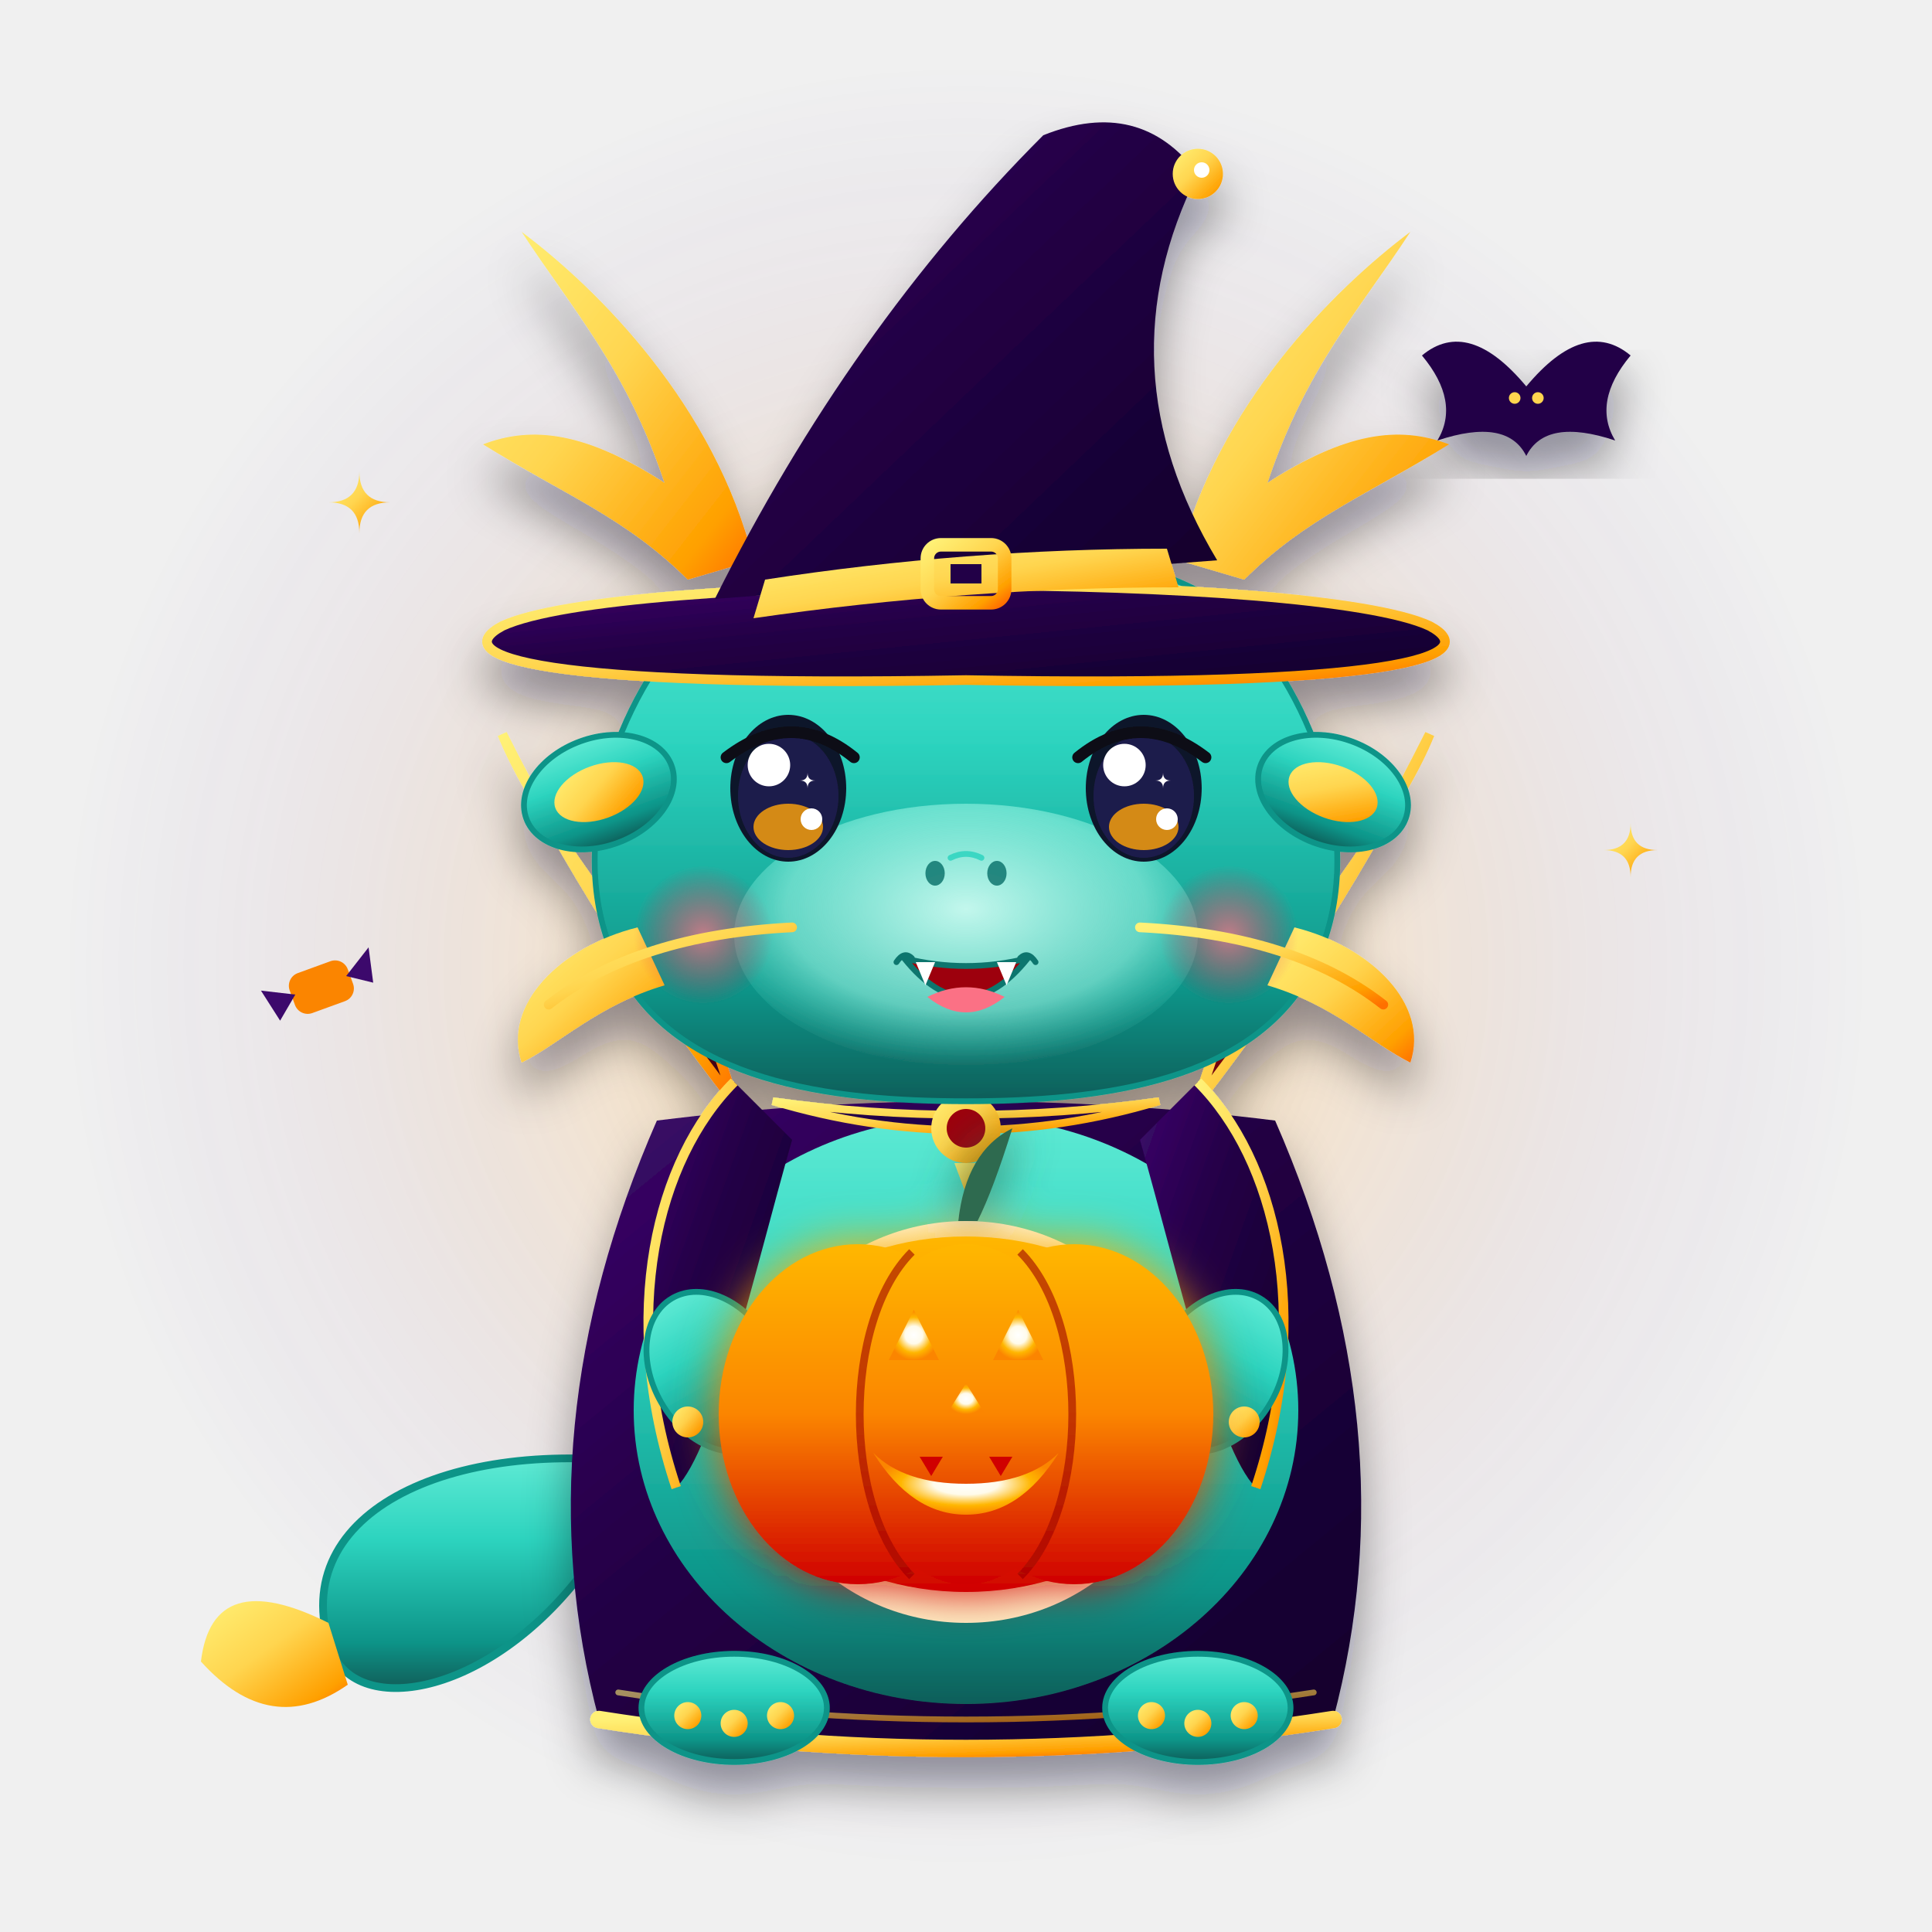
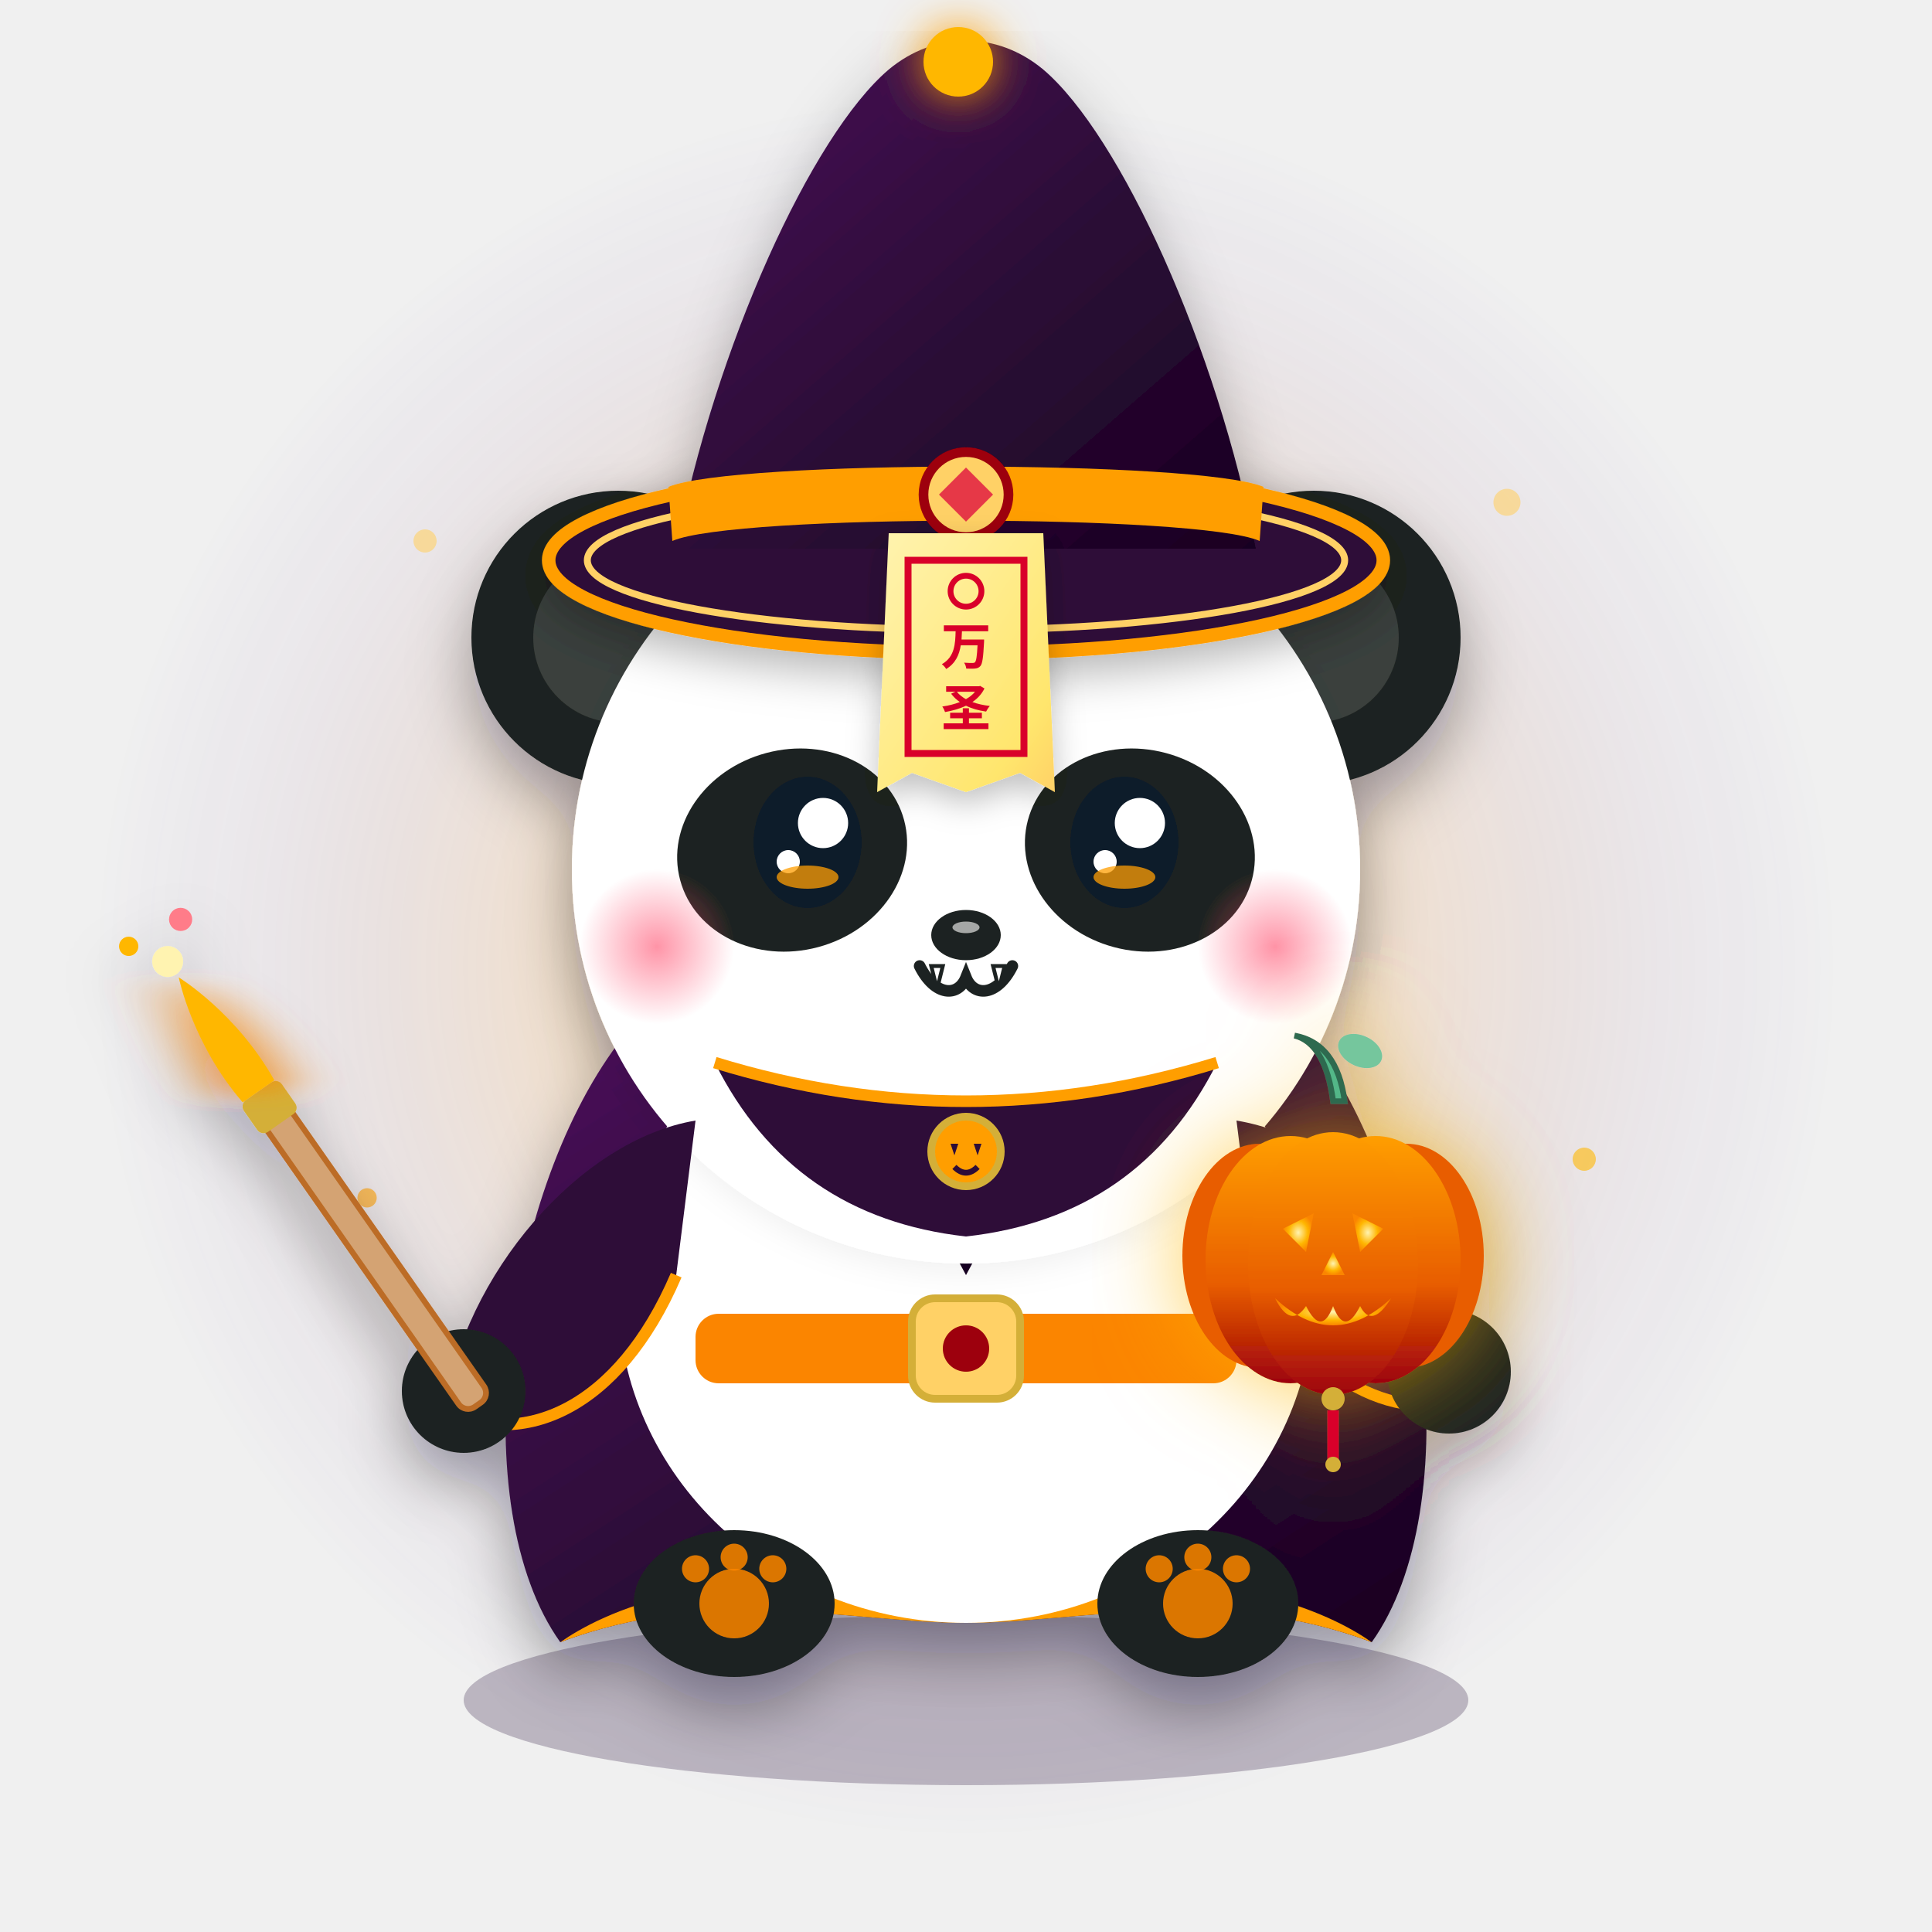
<svg xmlns="http://www.w3.org/2000/svg" viewBox="0 0 500 500" width="100%" height="100%">
  <defs>
-     <radialGradient id="halMoonGlow" cx="50%" cy="50%" r="50%">
-       <stop offset="0%" stop-color="#ffb703" stop-opacity="0.3" />
-       <stop offset="45%" stop-color="#fb8500" stop-opacity="0.12" />
+     <radialGradient id="halloweenMoonGlow" cx="50%" cy="50%" r="50%">
+       <stop offset="0%" stop-color="#ffb703" stop-opacity="0.35" />
+       <stop offset="45%" stop-color="#fb8500" stop-opacity="0.15" />
      <stop offset="100%" stop-color="#3a0ca3" stop-opacity="0" />
    </radialGradient>
-     <linearGradient id="capeOuter" x1="0%" y1="0%" x2="100%" y2="100%">
-       <stop offset="0%" stop-color="#3c096c" />
-       <stop offset="40%" stop-color="#240046" />
-       <stop offset="100%" stop-color="#10002b" />
+     <linearGradient id="witchPurple" x1="0%" y1="0%" x2="100%" y2="100%">
+       <stop offset="0%" stop-color="#4a1259" />
+       <stop offset="50%" stop-color="#2d0a38" />
+       <stop offset="100%" stop-color="#190321" />
    </linearGradient>
-     <linearGradient id="capeInner" x1="0%" y1="0%" x2="100%" y2="100%">
-       <stop offset="0%" stop-color="#9d0208" />
-       <stop offset="60%" stop-color="#6a040f" />
-       <stop offset="100%" stop-color="#370617" />
-     </linearGradient>
-     <linearGradient id="royalGold" x1="0%" y1="0%" x2="100%" y2="100%">
-       <stop offset="0%" stop-color="#fff176" />
-       <stop offset="45%" stop-color="#ffd54f" />
-       <stop offset="85%" stop-color="#ffa000" />
-       <stop offset="100%" stop-color="#ff6f00" />
-     </linearGradient>
-     <linearGradient id="dragonSkin" x1="0%" y1="0%" x2="0%" y2="100%">
-       <stop offset="0%" stop-color="#5eead4" />
-       <stop offset="35%" stop-color="#2dd4bf" />
-       <stop offset="80%" stop-color="#0d9488" />
-       <stop offset="100%" stop-color="#115e59" />
-     </linearGradient>
-     <radialGradient id="muzzleSoft" cx="50%" cy="40%" r="60%">
-       <stop offset="0%" stop-color="#ccfbf1" stop-opacity="0.95" />
-       <stop offset="65%" stop-color="#99f6e4" stop-opacity="0.6" />
-       <stop offset="100%" stop-color="#5eead4" stop-opacity="0" />
-     </radialGradient>
-     <linearGradient id="dragonBelly" x1="0%" y1="0%" x2="0%" y2="100%">
-       <stop offset="0%" stop-color="#fffbeb" />
-       <stop offset="100%" stop-color="#fef3c7" />
-     </linearGradient>
-     <linearGradient id="pumpkinGrad" x1="0%" y1="0%" x2="0%" y2="100%">
-       <stop offset="0%" stop-color="#ffb703" />
-       <stop offset="50%" stop-color="#fb8500" />
-       <stop offset="100%" stop-color="#d00000" />
+     <linearGradient id="pumpkinOrange" x1="0%" y1="0%" x2="0%" y2="100%">
+       <stop offset="0%" stop-color="#ff9e00" />
+       <stop offset="60%" stop-color="#e85d04" />
+       <stop offset="100%" stop-color="#9d0208" />
    </linearGradient>
    <radialGradient id="candleFire" cx="50%" cy="50%" r="50%">
-       <stop offset="0%" stop-color="#ffffff" />
-       <stop offset="35%" stop-color="#fffbeb" />
-       <stop offset="70%" stop-color="#ffb703" />
+       <stop offset="0%" stop-color="#fff3b0" />
+       <stop offset="60%" stop-color="#ffb703" />
      <stop offset="100%" stop-color="#fb8500" />
    </radialGradient>
-     <radialGradient id="peachBlush" cx="50%" cy="50%" r="50%">
-       <stop offset="0%" stop-color="#fb7185" stop-opacity="0.75" />
-       <stop offset="60%" stop-color="#f43f5e" stop-opacity="0.3" />
-       <stop offset="100%" stop-color="#e11d48" stop-opacity="0" />
+     <linearGradient id="talismanYellow" x1="0%" y1="0%" x2="100%" y2="100%">
+       <stop offset="0%" stop-color="#fff3b0" />
+       <stop offset="80%" stop-color="#ffe66d" />
+       <stop offset="100%" stop-color="#ffd166" />
+     </linearGradient>
+     <linearGradient id="spookyGold" x1="0%" y1="0%" x2="100%" y2="0%">
+       <stop offset="0%" stop-color="#ffe49e" />
+       <stop offset="50%" stop-color="#f4a261" />
+       <stop offset="100%" stop-color="#e76f51" />
+     </linearGradient>
+     <radialGradient id="pandaBlush" cx="50%" cy="50%" r="50%">
+       <stop offset="0%" stop-color="#ff4d6d" stop-opacity="0.6" />
+       <stop offset="100%" stop-color="#ff4d6d" stop-opacity="0" />
    </radialGradient>
-     <filter id="softShadow" x="-20%" y="-20%" width="140%" height="140%">
-       <feDropShadow dx="0" dy="8" stdDeviation="6" flood-color="#0a0518" flood-opacity="0.4" />
+     <filter id="spookyShadow" x="-15%" y="-15%" width="130%" height="130%">
+       <feDropShadow dx="0" dy="8" stdDeviation="8" flood-color="#120024" flood-opacity="0.35" />
    </filter>
-     <filter id="pumpkinGlow" x="-30%" y="-30%" width="160%" height="160%">
-       <feGaussianBlur stdDeviation="6" result="blur" />
-       <feMerge>
-         <feMergeNode in="blur" />
-         <feMergeNode in="SourceGraphic" />
-       </feMerge>
+     <filter id="lanternGlow" x="-30%" y="-30%" width="160%" height="160%">
+       <feDropShadow dx="0" dy="0" stdDeviation="12" flood-color="#ffb703" flood-opacity="0.65" />
    </filter>
  </defs>
  <style>
-     .mascot-float {
-       animation: halloweenFloat 3.8s ease-in-out infinite;
-       transform-origin: 250px 330px;
+     .ghost-float {
+       animation: floatMotion 3.8s ease-in-out infinite;
+       transform-origin: 250px 250px;
    }
-     .hat-sway {
-       animation: hatSway 3.8s ease-in-out infinite;
-       transform-origin: 250px 140px;
+     .bat-flutter {
+       animation: batFly 4.2s ease-in-out infinite;
    }
-     .cape-flutter {
-       animation: capeWave 3.2s ease-in-out infinite alternate;
-       transform-origin: 250px 290px;
+     .bat-flutter-reverse {
+       animation: batFlyReverse 3.6s ease-in-out infinite;
    }
-     .lantern-pulse {
-       animation: candlePulse 2.8s ease-in-out infinite alternate;
-       transform-origin: 250px 380px;
+     .lantern-light {
+       animation: flickerPulse 2.4s ease-in-out infinite alternate;
+       transform-origin: 345px 335px;
    }
-     .bat-fly {
-       animation: batHover 2.6s ease-in-out infinite alternate;
-       transform-origin: 395px 105px;
+     .magic-sparkle {
+       animation: sparkleGlow 2.8s ease-in-out infinite alternate;
    }
-     .tail-wag {
-       animation: tailSway 3s ease-in-out infinite;
-       transform-origin: 150px 380px;
+     .talisman-flutter {
+       animation: talismanWiggle 3.2s ease-in-out infinite;
+       transform-origin: 250px 145px;
    }

-     @keyframes halloweenFloat {
+     @keyframes floatMotion {
      0%, 100% { transform: translateY(0px) rotate(0deg); }
-       50% { transform: translateY(-7px) rotate(0.8deg); }
+       50% { transform: translateY(-9px) rotate(1.2deg); }
    }
-     @keyframes hatSway {
+     @keyframes batFly {
+       0%, 100% { transform: translateY(0) rotate(-4deg); }
+       50% { transform: translateY(-12px) rotate(6deg); }
+     }
+     @keyframes batFlyReverse {
+       0%, 100% { transform: translateY(0) rotate(5deg); }
+       50% { transform: translateY(-10px) rotate(-5deg); }
+     }
+     @keyframes flickerPulse {
+       0% { opacity: 0.88; transform: scale(0.98); }
+       100% { opacity: 1; transform: scale(1.03); }
+     }
+     @keyframes sparkleGlow {
+       0% { opacity: 0.4; transform: scale(0.85); }
+       100% { opacity: 1; transform: scale(1.15); }
+     }
+     @keyframes talismanWiggle {
      0%, 100% { transform: rotate(0deg); }
-       50% { transform: rotate(-2deg); }
-     }
-     @keyframes capeWave {
-       0% { transform: scaleX(1); }
-       100% { transform: scaleX(1.02) rotate(-0.8deg); }
-     }
-     @keyframes candlePulse {
-       0% { filter: drop-shadow(0 0 8px rgba(255, 183, 3, 0.5)); }
-       100% { filter: drop-shadow(0 0 22px rgba(251, 133, 0, 0.85)); }
-     }
-     @keyframes batHover {
-       0% { transform: translateY(0px) rotate(-3deg); }
-       100% { transform: translateY(-5px) rotate(4deg); }
-     }
-     @keyframes tailSway {
-       0%, 100% { transform: rotate(0deg); }
-       50% { transform: rotate(-7deg); }
+       35% { transform: rotate(3deg); }
+       75% { transform: rotate(-2deg); }
    }
  </style>
-   <circle cx="250" cy="250" r="235" fill="url(#halMoonGlow)" />
-   <g class="bat-fly" filter="url(#softShadow)">
-     <path d="M 395 100 Q 380 82 368 92 Q 378 104 372 114 Q 390 108 395 118 Q 400 108 418 114 Q 412 104 422 92 Q 410 82 395 100 Z" fill="#240046" />
-     <circle cx="392" cy="103" r="1.5" fill="#ffd54f" />
-     <circle cx="398" cy="103" r="1.5" fill="#ffd54f" />
+   <circle cx="250" cy="250" r="225" fill="url(#halloweenMoonGlow)" />
+   <g class="magic-sparkle" opacity="0.6">
+     <circle cx="110" cy="140" r="3" fill="#ffd166" />
+     <circle cx="390" cy="130" r="3.5" fill="#ffd166" />
+     <circle cx="95" cy="310" r="2.5" fill="#ff9e00" />
+     <circle cx="410" cy="300" r="3" fill="#ffb703" />
  </g>
-   <g>
-     <path d="M 85 130 Q 93 130 93 122 Q 93 130 101 130 Q 93 130 93 138 Q 93 130 85 130 Z" fill="url(#royalGold)" />
-     <path d="M 415 220 Q 422 220 422 213 Q 422 220 429 220 Q 422 220 422 227 Q 422 220 415 220 Z" fill="url(#royalGold)" />
-     <rect x="75" y="250" width="16" height="11" rx="3.5" fill="#fb8500" transform="rotate(-20 83 255)" />
-     <polygon points="68,251 76,255 70,260" fill="#3c096c" transform="rotate(-20 83 255)" />
-     <polygon points="98,250 90,255 96,259" fill="#3c096c" transform="rotate(-20 83 255)" />
-   </g>
-   <g class="tail-wag">
-     <path d="M 175 380 C 120 370, 75 390, 85 425 C 90 445, 125 440, 150 408 Z" fill="url(#dragonSkin)" stroke="#0d9488" stroke-width="2" />
-     <path d="M 85 420 Q 55 405 52 430 Q 70 450 90 436 Z" fill="url(#royalGold)" />
-   </g>
-   <g class="mascot-float" filter="url(#softShadow)">
-     <g class="cape-flutter">
-       <path d="M 170 290 Q 250 280 330 290 Q 365 370 345 445 Q 250 460 155 445 Q 135 370 170 290 Z" fill="url(#capeOuter)" />
-       <path d="M 155 445 Q 250 460 345 445" fill="none" stroke="url(#royalGold)" stroke-width="4.5" stroke-linecap="round" />
-       <path d="M 160 438 Q 250 452 340 438" fill="none" stroke="url(#royalGold)" stroke-width="1.5" stroke-linecap="round" opacity="0.6" />
+   <ellipse cx="250" cy="440" rx="130" ry="22" fill="#1a042e" opacity="0.25" />
+   <g class="ghost-float" filter="url(#spookyShadow)">
+     <path d="M 160 270 C 130 310, 120 390, 145 425 C 185 410, 220 420, 250 420 C 280 420, 315 410, 355 425 C 380 390, 370 310, 340 270 Z" fill="url(#witchPurple)" />
+     <path d="M 145 425 C 185 410, 220 420, 250 420 C 280 420, 315 410, 355 425 C 345 418, 315 402, 250 412 C 185 402, 155 418, 145 425 Z" fill="#ff9e00" />
+     <ellipse cx="250" cy="335" rx="90" ry="85" fill="#ffffff" />
+     <path d="M 215 265 L 250 330 L 285 265 Z" fill="#190321" />
+     <path d="M 223 265 L 250 315 L 277 265" fill="none" stroke="#ff9e00" stroke-width="4.5" />
+     <path d="M 229 265 L 250 305 L 271 265" fill="none" stroke="#ffd166" stroke-width="3" />
+     <rect x="180" y="340" width="140" height="18" rx="6" fill="#fb8500" />
+     <rect x="236" y="336" width="28" height="26" rx="6" fill="#ffd166" stroke="#d4af37" stroke-width="2" />
+     <circle cx="250" cy="349" r="6" fill="#9d0208" />
+     <ellipse cx="190" cy="415" rx="26" ry="19" fill="#1f2421" />
+     <circle cx="190" cy="415" r="9" fill="#fb8500" opacity="0.85" />
+     <circle cx="180" cy="406" r="3.5" fill="#fb8500" opacity="0.85" />
+     <circle cx="190" cy="403" r="3.5" fill="#fb8500" opacity="0.85" />
+     <circle cx="200" cy="406" r="3.5" fill="#fb8500" opacity="0.85" />
+     <ellipse cx="310" cy="415" rx="26" ry="19" fill="#1f2421" />
+     <circle cx="310" cy="415" r="9" fill="#fb8500" opacity="0.85" />
+     <circle cx="300" cy="406" r="3.5" fill="#fb8500" opacity="0.85" />
+     <circle cx="310" cy="403" r="3.5" fill="#fb8500" opacity="0.85" />
+     <circle cx="320" cy="406" r="3.5" fill="#fb8500" opacity="0.85" />
+     <circle cx="160" cy="165" r="38" fill="#1f2421" />
+     <circle cx="160" cy="165" r="22" fill="#3a403d" />
+     <circle cx="340" cy="165" r="38" fill="#1f2421" />
+     <circle cx="340" cy="165" r="22" fill="#3a403d" />
+     <circle cx="250" cy="225" r="102" fill="#ffffff" filter="drop-shadow(0 2px 4px rgba(0,0,0,0.06))" />
+     <ellipse cx="205" cy="220" rx="30" ry="26" fill="#1f2421" transform="rotate(-15 205 220)" />
+     <ellipse cx="295" cy="220" rx="30" ry="26" fill="#1f2421" transform="rotate(15 295 220)" />
+     <ellipse cx="209" cy="218" rx="14" ry="17" fill="#0d1b2a" />
+     <circle cx="213" cy="213" r="6.5" fill="#ffffff" />
+     <circle cx="204" cy="223" r="3" fill="#ffffff" />
+     <ellipse cx="209" cy="227" rx="8" ry="3" fill="#ff9e00" opacity="0.75" />
+     <ellipse cx="291" cy="218" rx="14" ry="17" fill="#0d1b2a" />
+     <circle cx="295" cy="213" r="6.5" fill="#ffffff" />
+     <circle cx="286" cy="223" r="3" fill="#ffffff" />
+     <ellipse cx="291" cy="227" rx="8" ry="3" fill="#ff9e00" opacity="0.75" />
+     <circle cx="170" cy="245" r="20" fill="url(#pandaBlush)" />
+     <circle cx="330" cy="245" r="20" fill="url(#pandaBlush)" />
+     <ellipse cx="250" cy="242" rx="9" ry="6.5" fill="#1f2421" />
+     <ellipse cx="250" cy="240" rx="3.5" ry="1.5" fill="#ffffff" opacity="0.6" />
+     <path d="M 238 250 C 242 258, 248 258, 250 253 C 252 258, 258 258, 262 250" fill="none" stroke="#1f2421" stroke-width="3" stroke-linecap="round" />
+     <polygon points="241,250 244,250 242.5,256" fill="#ffffff" stroke="#1f2421" stroke-width="1" />
+     <polygon points="257,250 260,250 258.5,256" fill="#ffffff" stroke="#1f2421" stroke-width="1" />
+     <path d="M 185 275 Q 250 295 315 275 Q 295 315 250 320 Q 205 315 185 275 Z" fill="#2d0a38" />
+     <path d="M 185 275 Q 250 295 315 275" fill="none" stroke="#ff9e00" stroke-width="3" />
+     <circle cx="250" cy="298" r="9" fill="#ff9e00" stroke="#d4af37" stroke-width="2" />
+     <polygon points="246,296 248,296 247,299" fill="#2d0a38" />
+     <polygon points="252,296 254,296 253,299" fill="#2d0a38" />
+     <path d="M 247 302 Q 250 305 253 302" fill="none" stroke="#2d0a38" stroke-width="1.5" />
+     <ellipse cx="250" cy="145" rx="108" ry="24" fill="#2d0a38" stroke="#ff9e00" stroke-width="3.5" filter="drop-shadow(0 4px 6px rgba(0,0,0,0.3))" />
+     <ellipse cx="250" cy="145" rx="98" ry="18" fill="none" stroke="#ffd166" stroke-width="1.8" />
+     <path d="M 175 142 C 185 90, 210 35, 230 18 C 242 8, 258 8, 270 18 C 290 35, 315 90, 325 142 Z" fill="url(#witchPurple)" />
+     <path d="M 174 140 C 190 133, 310 133, 326 140 L 327 126 C 310 119, 190 119, 173 126 Z" fill="#ff9e00" />
+     <circle cx="250" cy="128" r="11" fill="#ffd166" stroke="#9d0208" stroke-width="2.5" />
+     <polygon points="250,121 257,128 250,135 243,128" fill="#e63946" />
+     <circle cx="248" cy="16" r="9" fill="#ffb703" filter="drop-shadow(0 0 6px #ff9e00)" />
+     <g class="talisman-flutter">
+       <polygon points="230,138 270,138 273,205 264,200 250,205 236,200 227,205" fill="url(#talismanYellow)" filter="drop-shadow(0 3px 4px rgba(0,0,0,0.25))" />
+       <path d="M 235 145 L 265 145 L 265 195 L 235 195 Z" fill="none" stroke="#d90429" stroke-width="1.8" />
+       <circle cx="250" cy="153" r="4" fill="none" stroke="#d90429" stroke-width="1.5" />
+       <text x="250" y="172" font-family="'Noto Serif SC', serif, 'SimSun'" font-size="13" font-weight="900" fill="#d90429" text-anchor="middle">万</text>
+       <text x="250" y="188" font-family="'Noto Serif SC', serif, 'SimSun'" font-size="13" font-weight="900" fill="#d90429" text-anchor="middle">圣</text>
    </g>
-     <g>
-       <path d="M 185 270 Q 140 215 130 190 Q 155 240 190 285 Z" fill="url(#capeInner)" />
-       <path d="M 185 270 Q 140 215 130 190 Q 155 240 190 285 Z" fill="none" stroke="url(#royalGold)" stroke-width="2.5" />
-       <path d="M 315 270 Q 360 215 370 190 Q 345 240 310 285 Z" fill="url(#capeInner)" />
-       <path d="M 315 270 Q 360 215 370 190 Q 345 240 310 285 Z" fill="none" stroke="url(#royalGold)" stroke-width="2.5" />
+     <g transform="translate(0, 0)">
+       <path d="M 180 290 C 150 295, 120 330, 115 365 C 135 375, 160 365, 175 330 Z" fill="#2d0a38" />
+       <path d="M 115 365 C 135 375, 160 365, 175 330" fill="none" stroke="#ff9e00" stroke-width="3" />
+       <circle cx="120" cy="360" r="16" fill="#1f2421" />
+       <g transform="rotate(-35 120 360)">
+         <rect x="117" y="270" width="8" height="95" rx="3" fill="#d4a373" stroke="#bc6c25" stroke-width="1.5" />
+         <rect x="115" y="266" width="12" height="10" rx="2" fill="#d4af37" />
+         <path d="M 116 266 C 114 246, 121 230, 121 230 C 121 230, 128 246, 126 266 Z" fill="#ffb703" filter="drop-shadow(0 0 6px #fb8500)" />
+         <circle cx="121" cy="225" r="4" fill="#fff3b0" />
+         <circle cx="115" cy="216" r="2.5" fill="#ffb703" />
+         <circle cx="130" cy="218" r="3" fill="#ff7b89" />
+       </g>
    </g>
-     <ellipse cx="250" cy="365" rx="86" ry="76" fill="url(#dragonSkin)" />
-     <ellipse cx="190" cy="442" rx="24" ry="14" fill="url(#dragonSkin)" stroke="#0d9488" stroke-width="1.5" />
-     <circle cx="178" cy="444" r="3.5" fill="url(#royalGold)" />
-     <circle cx="190" cy="446" r="3.5" fill="url(#royalGold)" />
-     <circle cx="202" cy="444" r="3.5" fill="url(#royalGold)" />
-     <ellipse cx="310" cy="442" rx="24" ry="14" fill="url(#dragonSkin)" stroke="#0d9488" stroke-width="1.5" />
-     <circle cx="298" cy="444" r="3.5" fill="url(#royalGold)" />
-     <circle cx="310" cy="446" r="3.5" fill="url(#royalGold)" />
-     <circle cx="322" cy="444" r="3.5" fill="url(#royalGold)" />
-     <ellipse cx="250" cy="368" rx="55" ry="52" fill="url(#dragonBelly)" />
-     <path d="M 220 350 Q 250 360 280 350" fill="none" stroke="#d4af37" stroke-width="2.5" stroke-linecap="round" />
-     <path d="M 215 375 Q 250 387 285 375" fill="none" stroke="#d4af37" stroke-width="2.5" stroke-linecap="round" />
-     <path d="M 224 400 Q 250 410 276 400" fill="none" stroke="#d4af37" stroke-width="2.5" stroke-linecap="round" />
-     <path d="M 190 280 C 170 300, 160 340, 175 385 C 185 375, 195 330, 205 295 Z" fill="url(#capeOuter)" />
-     <path d="M 190 280 C 170 300, 160 340, 175 385" fill="none" stroke="url(#royalGold)" stroke-width="2.5" />
-     <path d="M 310 280 C 330 300, 340 340, 325 385 C 315 375, 305 330, 295 295 Z" fill="url(#capeOuter)" />
-     <path d="M 310 280 C 330 300, 340 340, 325 385" fill="none" stroke="url(#royalGold)" stroke-width="2.5" />
-     <path d="M 200 285 Q 250 300 300 285 Q 250 292 200 285 Z" fill="#240046" stroke="url(#royalGold)" stroke-width="2" />
-     <circle cx="250" cy="292" r="9" fill="url(#royalGold)" />
-     <circle cx="250" cy="292" r="5" fill="#9d0208" />
-     <polygon points="247,301 253,301 250,309" fill="url(#royalGold)" />
-     <path d="M 180 160 C 160 180, 145 220, 160 250 C 175 280, 215 285, 250 285 C 285 285, 325 280, 340 250 C 355 220, 340 180, 320 160 C 295 135, 205 135, 180 160 Z" fill="url(#dragonSkin)" stroke="#0d9488" stroke-width="1.5" />
-     <path d="M 165 240 C 145 245, 130 260, 135 275 C 145 270, 155 260, 172 255 Z" fill="url(#royalGold)" />
-     <path d="M 335 240 C 355 245, 370 260, 365 275 C 355 270, 345 260, 328 255 Z" fill="url(#royalGold)" />
-     <ellipse cx="155" cy="205" rx="20" ry="14" fill="url(#dragonSkin)" stroke="#0d9488" stroke-width="1.5" transform="rotate(-20 155 205)" />
-     <ellipse cx="155" cy="205" rx="12" ry="7" fill="url(#royalGold)" transform="rotate(-20 155 205)" />
-     <ellipse cx="345" cy="205" rx="20" ry="14" fill="url(#dragonSkin)" stroke="#0d9488" stroke-width="1.5" transform="rotate(20 345 205)" />
-     <ellipse cx="345" cy="205" rx="12" ry="7" fill="url(#royalGold)" transform="rotate(20 345 205)" />
-     <path d="M 195 145 C 185 105, 155 75, 135 60 C 148 80, 162 95, 172 125 C 152 112, 138 110, 125 115 C 146 128, 162 134, 178 150 Z" fill="url(#royalGold)" />
-     <path d="M 305 145 C 315 105, 345 75, 365 60 C 352 80, 338 95, 328 125 C 348 112, 362 110, 375 115 C 354 128, 338 134, 322 150 Z" fill="url(#royalGold)" />
-     <ellipse cx="250" cy="242" rx="60" ry="34" fill="url(#muzzleSoft)" />
-     <circle cx="182" cy="242" r="18" fill="url(#peachBlush)" />
-     <circle cx="318" cy="242" r="18" fill="url(#peachBlush)" />
-     <path d="M 205 240 Q 165 242 142 260" fill="none" stroke="url(#royalGold)" stroke-width="2.5" stroke-linecap="round" />
-     <path d="M 295 240 Q 335 242 358 260" fill="none" stroke="url(#royalGold)" stroke-width="2.5" stroke-linecap="round" />
-     <g opacity="0.85">
-       <ellipse cx="242" cy="226" rx="2.5" ry="3.2" fill="#0f766e" />
-       <ellipse cx="258" cy="226" rx="2.5" ry="3.2" fill="#0f766e" />
-       <path d="M 246 222 Q 250 220 254 222" fill="none" stroke="#2dd4bf" stroke-width="1.5" stroke-linecap="round" />
+     <path d="M 320 290 C 350 295, 375 325, 385 360 C 365 370, 340 360, 325 330 Z" fill="#2d0a38" />
+     <path d="M 385 360 C 365 370, 340 360, 325 330" fill="none" stroke="#ff9e00" stroke-width="3" />
+     <circle cx="375" cy="355" r="16" fill="#1f2421" />
+     <g class="lantern-light" filter="url(#lanternGlow)">
+       <path d="M 345 285 Q 343 270 335 268 Q 346 270 348 285 Z" fill="#52b788" stroke="#2d6a4f" stroke-width="1.5" />
+       <ellipse cx="352" cy="272" rx="6" ry="4" fill="#74c69d" transform="rotate(25 352 272)" />
+       <ellipse cx="326" cy="325" rx="20" ry="29" fill="#e85d04" />
+       <ellipse cx="364" cy="325" rx="20" ry="29" fill="#e85d04" />
+       <ellipse cx="334" cy="326" rx="22" ry="32" fill="url(#pumpkinOrange)" />
+       <ellipse cx="356" cy="326" rx="22" ry="32" fill="url(#pumpkinOrange)" />
+       <ellipse cx="345" cy="327" rx="22" ry="34" fill="url(#pumpkinOrange)" />
+       <polygon points="332,318 340,314 338,324" fill="url(#candleFire)" />
+       <polygon points="358,318 350,314 352,324" fill="url(#candleFire)" />
+       <polygon points="345,324 342,330 348,330" fill="url(#candleFire)" />
+       <path d="M 330 336 Q 345 350 360 336 Q 355 344 352 338 Q 348 346 345 338 Q 342 346 338 338 Q 334 344 330 336 Z" fill="url(#candleFire)" />
+       <g transform="translate(345, 362)">
+         <circle cx="0" cy="0" r="3" fill="#d4af37" />
+         <line x1="0" y1="3" x2="0" y2="16" stroke="#d90429" stroke-width="3" />
+         <circle cx="0" cy="17" r="2" fill="#d4af37" />
+       </g>
    </g>
-     <path d="M 234 248 Q 250 268 266 248 Q 250 252 234 248 Z" fill="#9d0208" stroke="#0f766e" stroke-width="1.5" stroke-linejoin="round" />
-     <path d="M 240 258 Q 250 266 260 258 Q 250 253 240 258 Z" fill="#fb7185" />
-     <polygon points="237,249 242,249 239.5,255" fill="#ffffff" />
-     <polygon points="258,249 263,249 260.5,255" fill="#ffffff" />
-     <path d="M 232 249 Q 234 246 236 248" fill="none" stroke="#0f766e" stroke-width="1.5" stroke-linecap="round" />
-     <path d="M 268 249 Q 266 246 264 248" fill="none" stroke="#0f766e" stroke-width="1.5" stroke-linecap="round" />
-     <g>
-       <ellipse cx="204" cy="204" rx="15" ry="19" fill="#0f172a" />
-       <ellipse cx="204" cy="206" rx="13" ry="16" fill="#1e1b4b" />
-       <ellipse cx="204" cy="214" rx="9" ry="6" fill="#f59e0b" opacity="0.85" />
-       <circle cx="199" cy="198" r="5.5" fill="#ffffff" />
-       <circle cx="210" cy="212" r="2.8" fill="#ffffff" />
-       <path d="M 207 202 Q 209 202 209 200 Q 209 202 211 202 Q 209 202 209 204 Q 209 202 207 202 Z" fill="#ffffff" />
-       <path d="M 188 196 Q 205 183 221 196" fill="none" stroke="#090d16" stroke-width="3" stroke-linecap="round" />
-     </g>
-     <g>
-       <ellipse cx="296" cy="204" rx="15" ry="19" fill="#0f172a" />
-       <ellipse cx="296" cy="206" rx="13" ry="16" fill="#1e1b4b" />
-       <ellipse cx="296" cy="214" rx="9" ry="6" fill="#f59e0b" opacity="0.85" />
-       <circle cx="291" cy="198" r="5.5" fill="#ffffff" />
-       <circle cx="302" cy="212" r="2.8" fill="#ffffff" />
-       <path d="M 299 202 Q 301 202 301 200 Q 301 202 303 202 Q 301 202 301 204 Q 301 202 299 202 Z" fill="#ffffff" />
-       <path d="M 279 196 Q 295 183 312 196" fill="none" stroke="#090d16" stroke-width="3" stroke-linecap="round" />
-     </g>
-     <ellipse cx="250" cy="164" rx="7" ry="10" fill="url(#royalGold)" />
-     <circle cx="250" cy="162" r="4" fill="#ffffff" />
-     <g class="hat-sway">
-       <path d="M 130 162 C 160 148, 340 148, 370 162 C 385 170, 360 178, 250 176 C 140 178, 115 170, 130 162 Z" fill="url(#capeOuter)" stroke="url(#royalGold)" stroke-width="2.5" />
-       <path d="M 185 155 Q 220 85 270 35 Q 295 25 310 45 Q 285 95 315 145 Z" fill="url(#capeOuter)" />
-       <path d="M 198 150 Q 250 142 302 142 L 305 152 Q 250 152 195 160 Z" fill="url(#royalGold)" />
-       <rect x="240" y="141" width="20" height="15" rx="3.5" fill="none" stroke="url(#royalGold)" stroke-width="3.5" />
-       <rect x="246" y="146" width="8" height="5" fill="#240046" />
-       <circle cx="310" cy="45" r="6.5" fill="url(#royalGold)" />
-       <circle cx="311" cy="44" r="2" fill="#ffffff" />
-     </g>
-     <ellipse cx="185" cy="355" rx="16" ry="22" fill="url(#dragonSkin)" stroke="#0d9488" stroke-width="1.5" transform="rotate(-30 185 355)" />
-     <circle cx="178" cy="368" r="4" fill="url(#royalGold)" />
-     <ellipse cx="315" cy="355" rx="16" ry="22" fill="url(#dragonSkin)" stroke="#0d9488" stroke-width="1.5" transform="rotate(30 315 355)" />
-     <circle cx="322" cy="368" r="4" fill="url(#royalGold)" />
-   </g>
-   <g class="lantern-pulse" filter="url(#pumpkinGlow)">
-     <path d="M 248 316 Q 250 298 262 292 Q 257 308 253 316 Z" fill="#2d6a4f" />
-     <ellipse cx="250" cy="366" rx="60" ry="46" fill="url(#pumpkinGrad)" />
-     <ellipse cx="222" cy="366" rx="36" ry="44" fill="url(#pumpkinGrad)" />
-     <ellipse cx="278" cy="366" rx="36" ry="44" fill="url(#pumpkinGrad)" />
-     <ellipse cx="250" cy="366" rx="30" ry="44" fill="url(#pumpkinGrad)" />
-     <path d="M 236 324 C 218 342 218 390 236 408" fill="none" stroke="#9d0208" stroke-width="2" opacity="0.6" />
-     <path d="M 264 324 C 282 342 282 390 264 408" fill="none" stroke="#9d0208" stroke-width="2" opacity="0.6" />
-     <polygon points="230,352 243,352 236.5,339" fill="url(#candleFire)" />
-     <polygon points="257,352 270,352 263.5,339" fill="url(#candleFire)" />
-     <polygon points="250,358 245,366 255,366" fill="url(#candleFire)" />
-     <path d="M 226 376 Q 236 392 250 392 Q 264 392 274 376 Q 266 384 250 384 Q 234 384 226 376 Z" fill="url(#candleFire)" />
-     <polygon points="238,377 244,377 241,382" fill="#d00000" />
-     <polygon points="256,377 262,377 259,382" fill="#d00000" />
  </g>
</svg>
